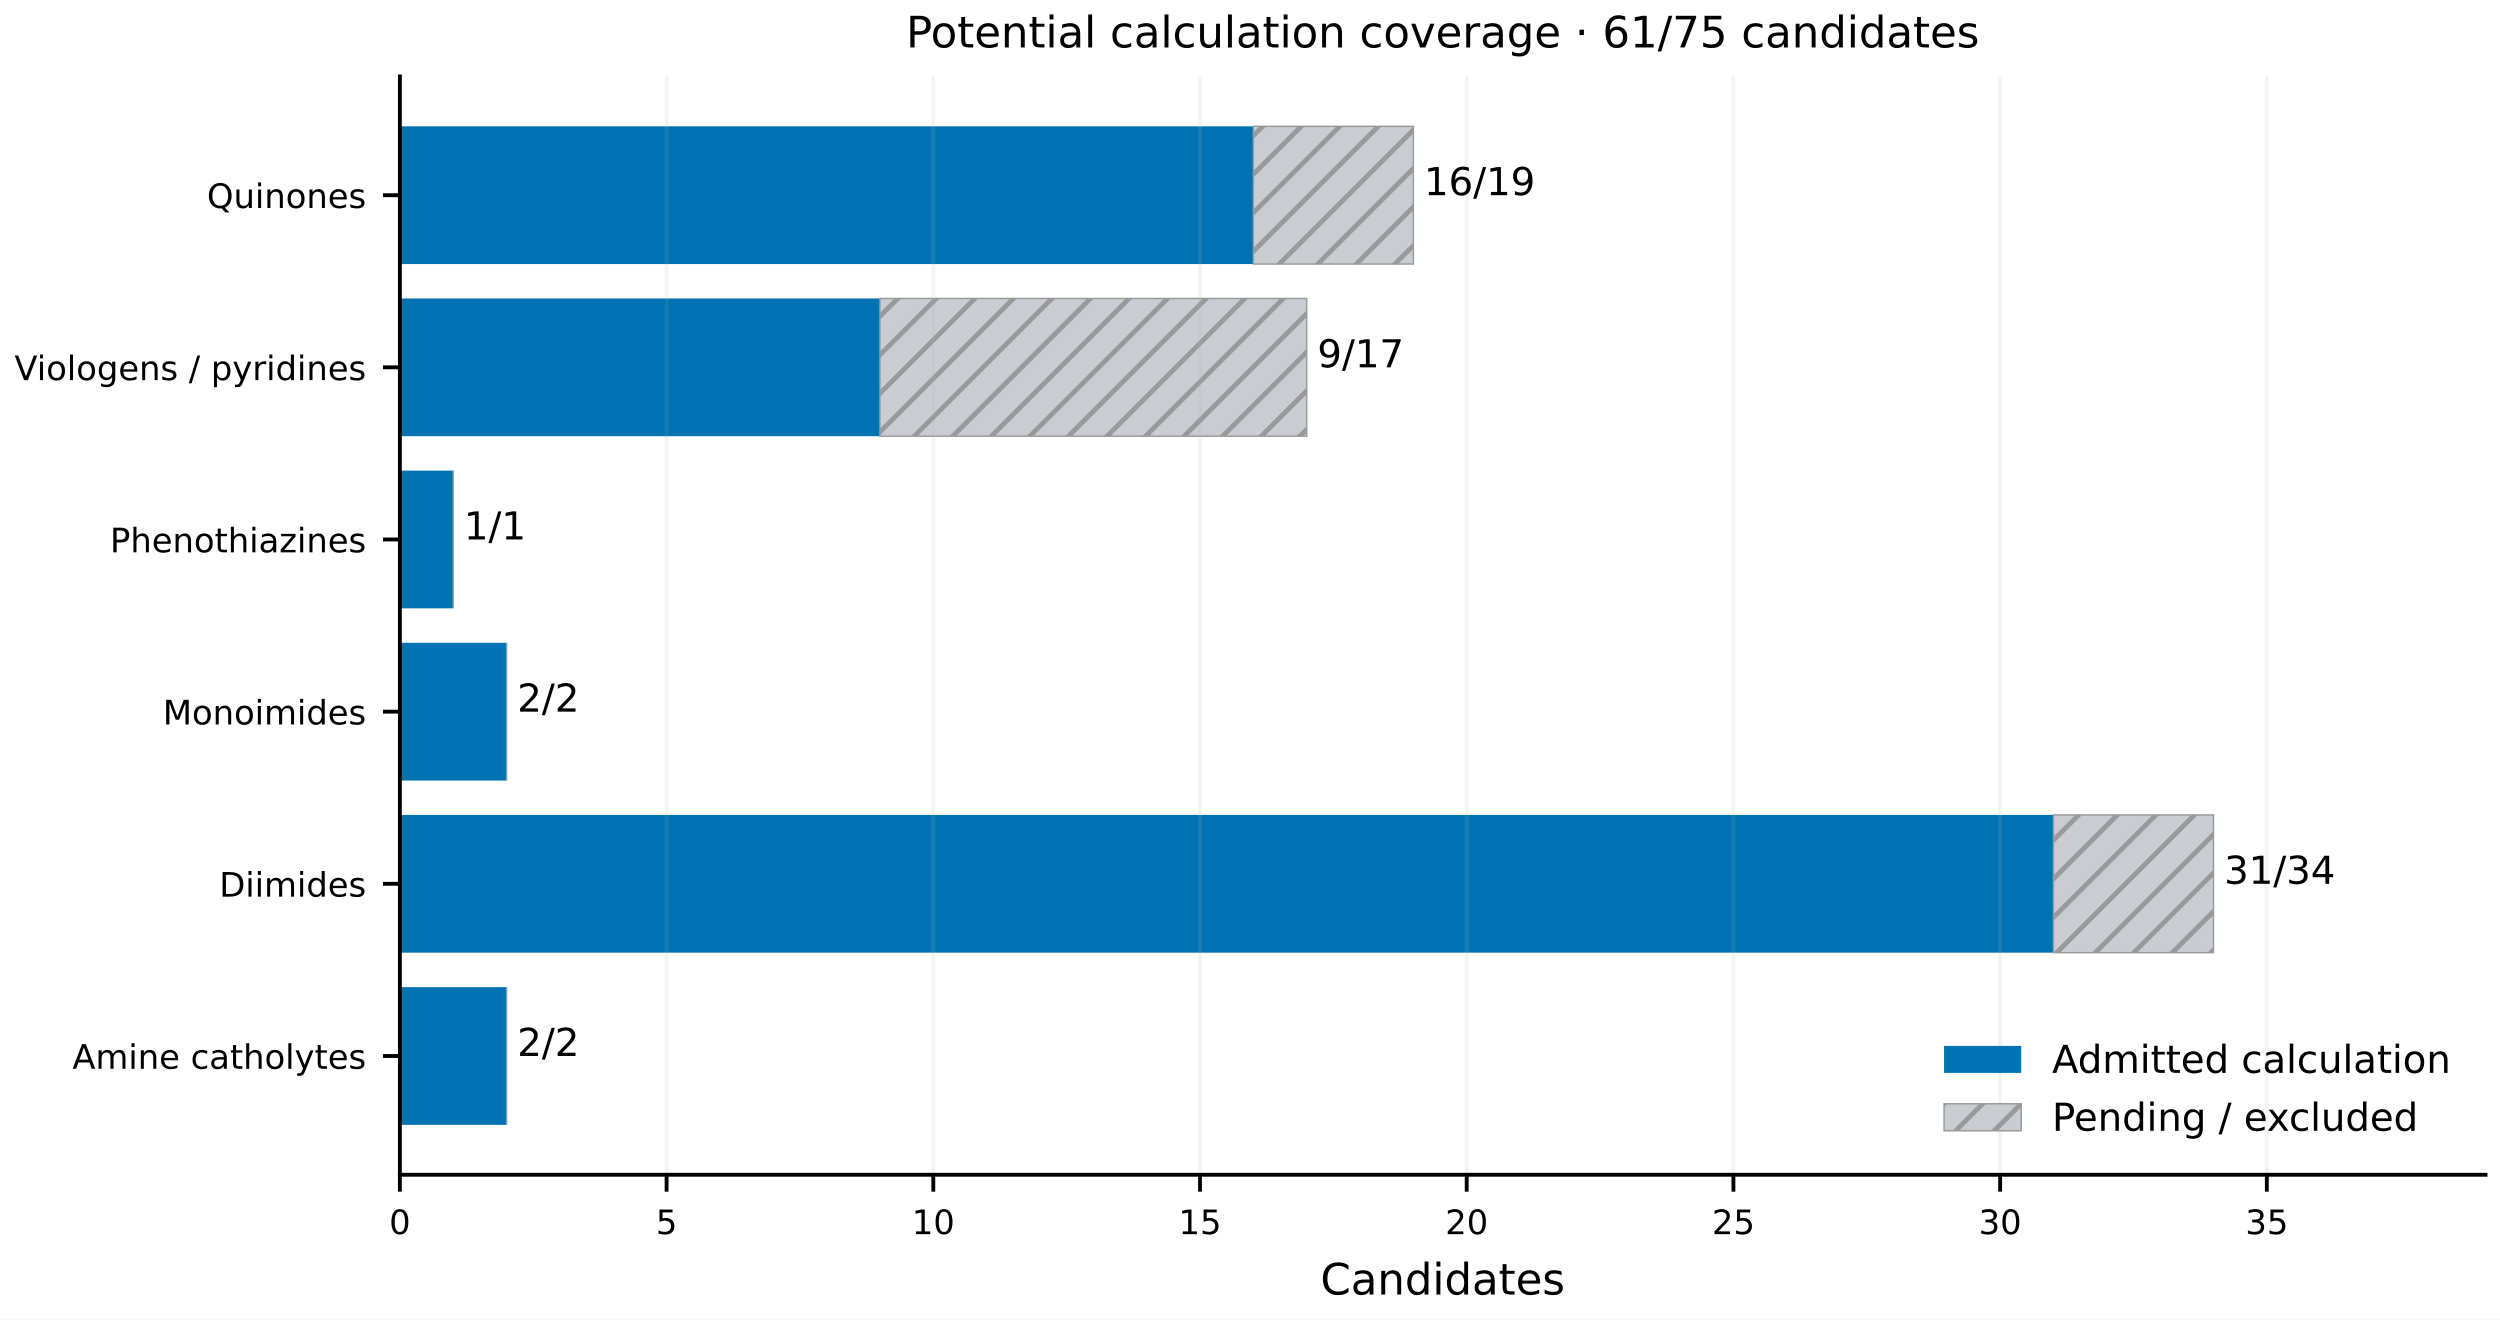
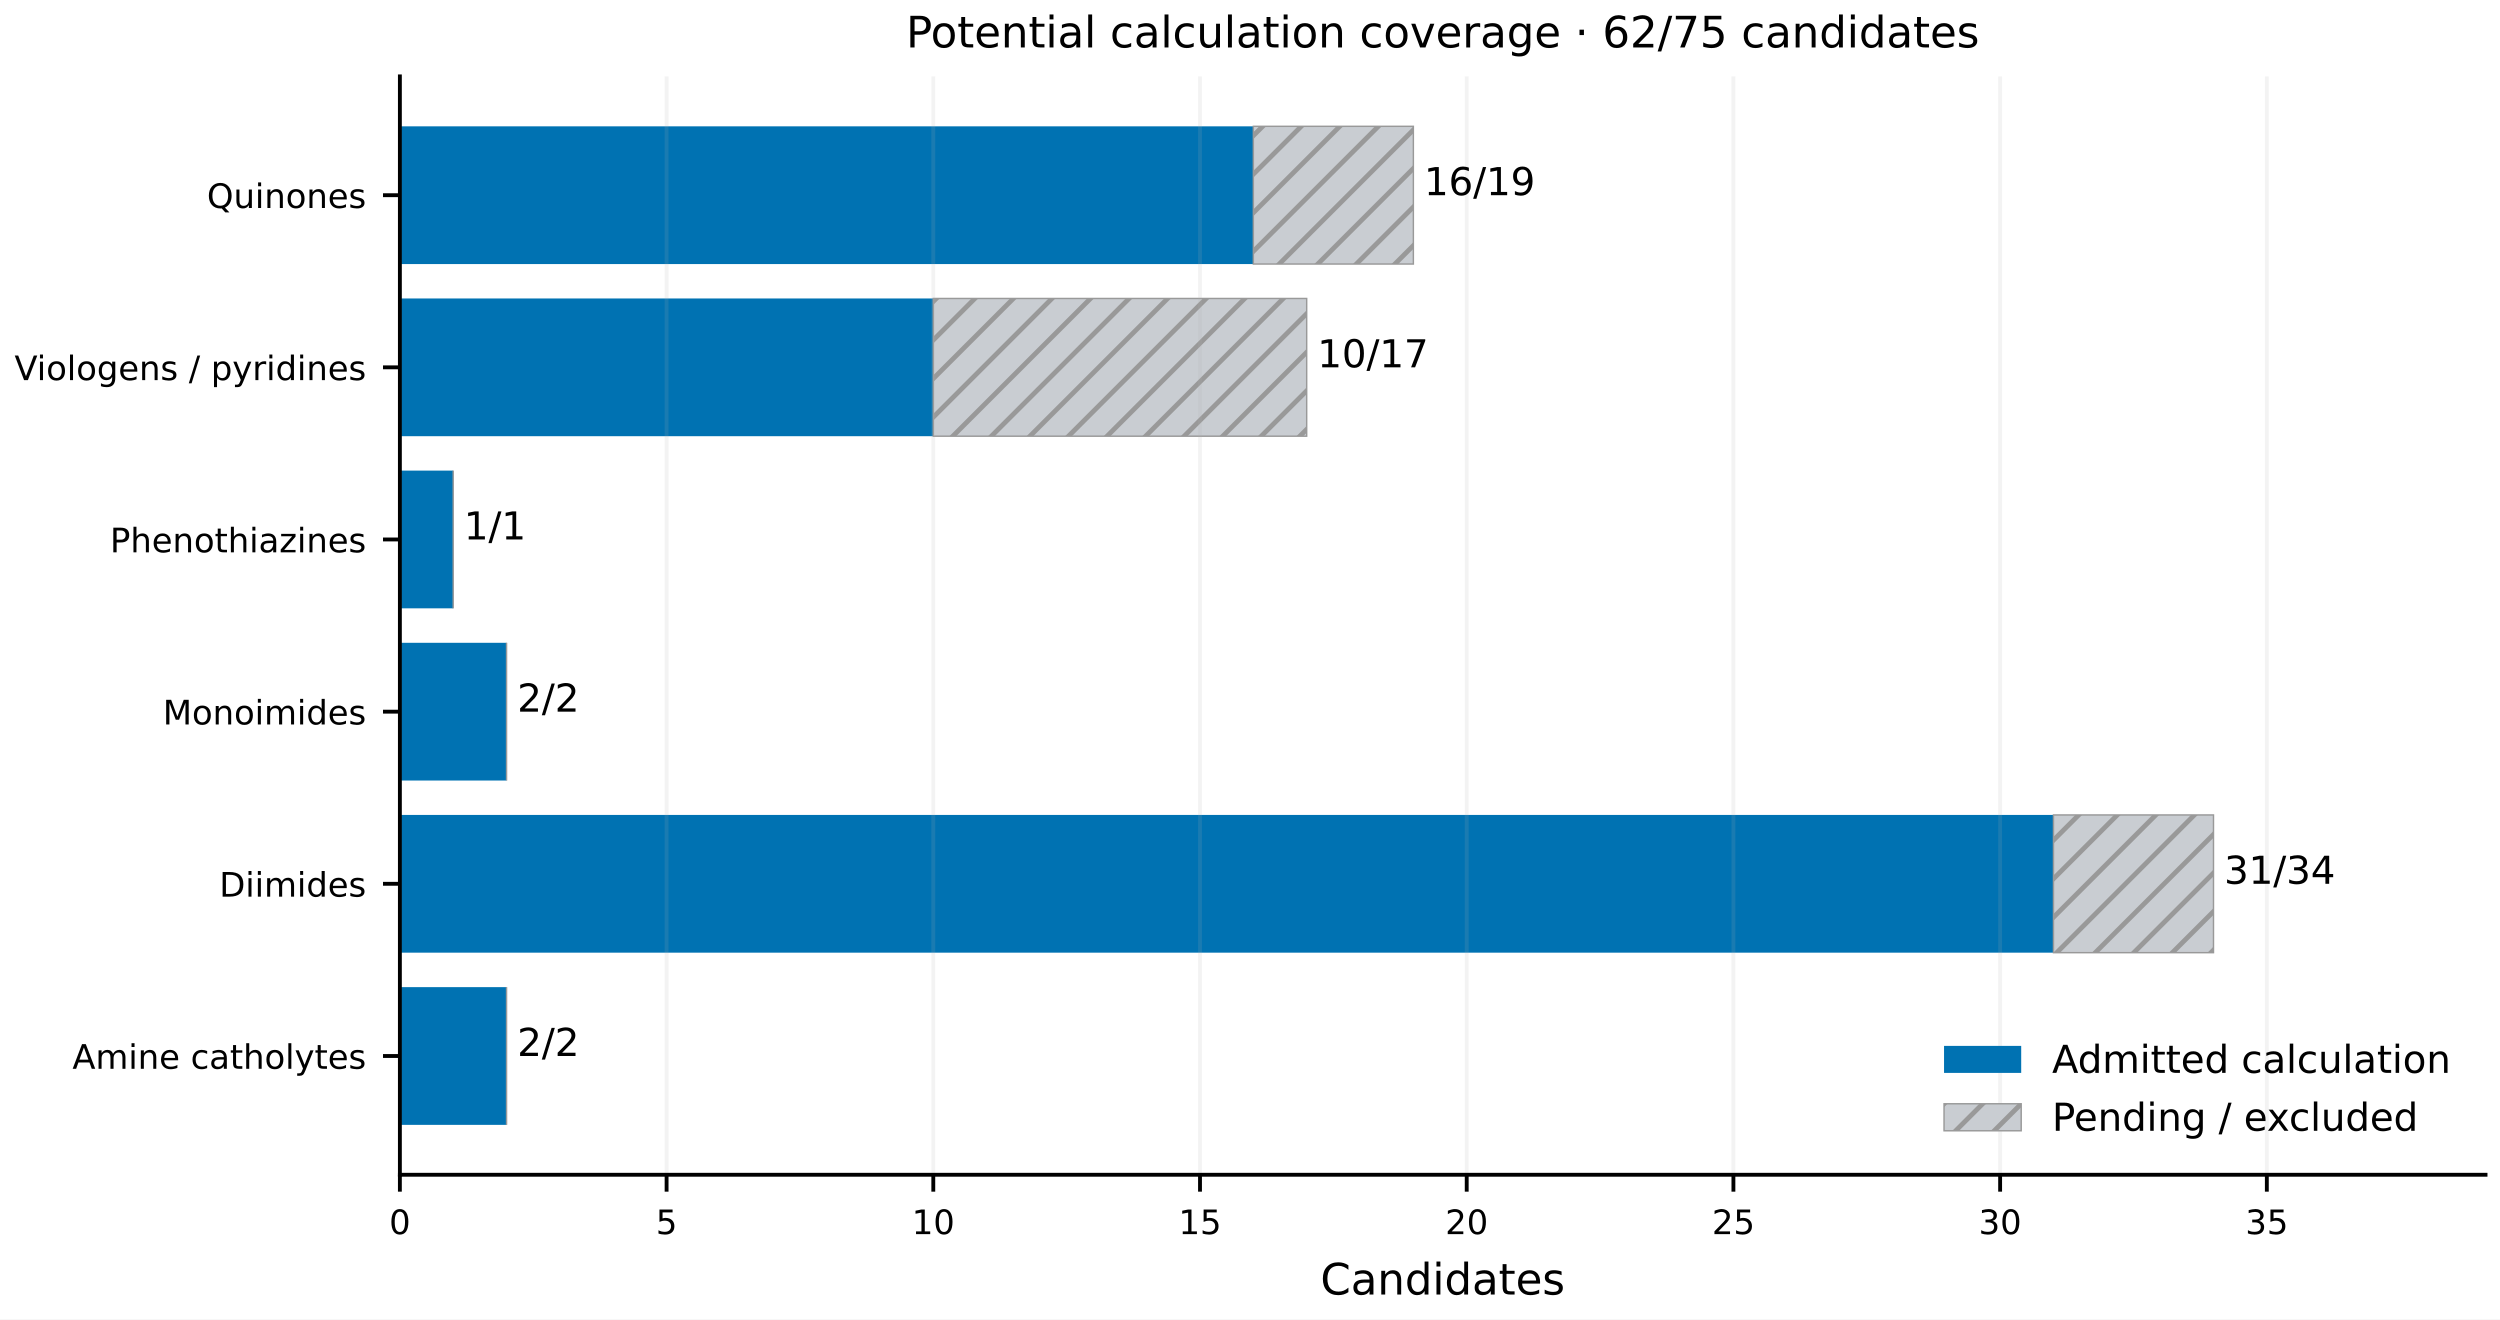
<svg xmlns="http://www.w3.org/2000/svg" xmlns:xlink="http://www.w3.org/1999/xlink" width="518.4pt" height="273.6pt" viewBox="0 0 518.4 273.6" version="1.1">
  <defs>
    <style type="text/css">*{stroke-linejoin: round; stroke-linecap: butt}</style>
  </defs>
  <g id="figure_1">
    <g id="patch_1">
      <path d="M 0 273.6  L 518.4 273.6  L 518.4 0  L 0 0  z " style="fill: #ffffff" />
    </g>
    <g id="axes_1">
      <g id="patch_2">
        <path d="M 82.919 243.599  L 515.4 243.599  L 515.4 15.839  L 82.919 15.839  z " style="fill: #ffffff" />
      </g>
      <g id="patch_3">
-         <path d="M 82.919 233.246  L 105.041 233.246  L 105.041 204.687  L 82.919 204.687  z " clip-path="url(#pc7e95a0bab)" style="fill: #0072b2" />
+         <path d="M 82.919 233.246  L 105.041 233.246  L 105.041 204.687  L 82.919 204.687  z " clip-path="url(#p98ac2a415b)" style="fill: #0072b2" />
      </g>
      <g id="patch_4">
-         <path d="M 82.919 197.547  L 425.807 197.547  L 425.807 168.988  L 82.919 168.988  z " clip-path="url(#pc7e95a0bab)" style="fill: #0072b2" />
+         <path d="M 82.919 197.547  L 425.807 197.547  L 425.807 168.988  L 82.919 168.988  z " clip-path="url(#p98ac2a415b)" style="fill: #0072b2" />
      </g>
      <g id="patch_5">
-         <path d="M 82.919 161.848  L 105.041 161.848  L 105.041 133.289  L 82.919 133.289  z " clip-path="url(#pc7e95a0bab)" style="fill: #0072b2" />
+         <path d="M 82.919 161.848  L 105.041 161.848  L 105.041 133.289  L 82.919 133.289  z " clip-path="url(#p98ac2a415b)" style="fill: #0072b2" />
      </g>
      <g id="patch_6">
-         <path d="M 82.919 126.149  L 93.98 126.149  L 93.98 97.59  L 82.919 97.59  z " clip-path="url(#pc7e95a0bab)" style="fill: #0072b2" />
+         <path d="M 82.919 126.149  L 93.98 126.149  L 93.98 97.59  L 82.919 97.59  z " clip-path="url(#p98ac2a415b)" style="fill: #0072b2" />
      </g>
      <g id="patch_7">
-         <path d="M 82.919 90.45  L 182.467 90.45  L 182.467 61.891  L 82.919 61.891  z " clip-path="url(#pc7e95a0bab)" style="fill: #0072b2" />
+         <path d="M 82.919 90.45  L 193.528 90.45  L 193.528 61.891  L 82.919 61.891  z " clip-path="url(#p98ac2a415b)" style="fill: #0072b2" />
      </g>
      <g id="patch_8">
-         <path d="M 82.919 54.751  L 259.893 54.751  L 259.893 26.192  L 82.919 26.192  z " clip-path="url(#pc7e95a0bab)" style="fill: #0072b2" />
+         <path d="M 82.919 54.751  L 259.893 54.751  L 259.893 26.192  L 82.919 26.192  z " clip-path="url(#p98ac2a415b)" style="fill: #0072b2" />
      </g>
      <g id="patch_9">
-         <path d="M 105.041 233.246  L 105.041 233.246  L 105.041 204.687  L 105.041 204.687  z " clip-path="url(#pc7e95a0bab)" style="fill: url(#hb6937036c4); stroke: #999999; stroke-width: 0.3; stroke-linejoin: miter" />
+         <path d="M 105.041 233.246  L 105.041 233.246  L 105.041 204.687  L 105.041 204.687  z " clip-path="url(#p98ac2a415b)" style="fill: url(#h3a43a78e30); stroke: #999999; stroke-width: 0.3; stroke-linejoin: miter" />
      </g>
      <g id="patch_10">
-         <path d="M 425.807 197.547  L 458.989 197.547  L 458.989 168.988  L 425.807 168.988  z " clip-path="url(#pc7e95a0bab)" style="fill: url(#hb6937036c4); stroke: #999999; stroke-width: 0.3; stroke-linejoin: miter" />
+         <path d="M 425.807 197.547  L 458.989 197.547  L 458.989 168.988  L 425.807 168.988  z " clip-path="url(#p98ac2a415b)" style="fill: url(#h3a43a78e30); stroke: #999999; stroke-width: 0.3; stroke-linejoin: miter" />
      </g>
      <g id="patch_11">
-         <path d="M 105.041 161.848  L 105.041 161.848  L 105.041 133.289  L 105.041 133.289  z " clip-path="url(#pc7e95a0bab)" style="fill: url(#hb6937036c4); stroke: #999999; stroke-width: 0.3; stroke-linejoin: miter" />
+         <path d="M 105.041 161.848  L 105.041 161.848  L 105.041 133.289  L 105.041 133.289  z " clip-path="url(#p98ac2a415b)" style="fill: url(#h3a43a78e30); stroke: #999999; stroke-width: 0.3; stroke-linejoin: miter" />
      </g>
      <g id="patch_12">
-         <path d="M 93.98 126.149  L 93.98 126.149  L 93.98 97.59  L 93.98 97.59  z " clip-path="url(#pc7e95a0bab)" style="fill: url(#hb6937036c4); stroke: #999999; stroke-width: 0.3; stroke-linejoin: miter" />
+         <path d="M 93.98 126.149  L 93.98 126.149  L 93.98 97.59  L 93.98 97.59  z " clip-path="url(#p98ac2a415b)" style="fill: url(#h3a43a78e30); stroke: #999999; stroke-width: 0.3; stroke-linejoin: miter" />
      </g>
      <g id="patch_13">
-         <path d="M 182.467 90.45  L 270.954 90.45  L 270.954 61.891  L 182.467 61.891  z " clip-path="url(#pc7e95a0bab)" style="fill: url(#hb6937036c4); stroke: #999999; stroke-width: 0.3; stroke-linejoin: miter" />
+         <path d="M 193.528 90.45  L 270.954 90.45  L 270.954 61.891  L 193.528 61.891  z " clip-path="url(#p98ac2a415b)" style="fill: url(#h3a43a78e30); stroke: #999999; stroke-width: 0.3; stroke-linejoin: miter" />
      </g>
      <g id="patch_14">
-         <path d="M 259.893 54.751  L 293.076 54.751  L 293.076 26.192  L 259.893 26.192  z " clip-path="url(#pc7e95a0bab)" style="fill: url(#hb6937036c4); stroke: #999999; stroke-width: 0.3; stroke-linejoin: miter" />
+         <path d="M 259.893 54.751  L 293.076 54.751  L 293.076 26.192  L 259.893 26.192  z " clip-path="url(#p98ac2a415b)" style="fill: url(#h3a43a78e30); stroke: #999999; stroke-width: 0.3; stroke-linejoin: miter" />
      </g>
      <g id="matplotlib.axis_1">
        <g id="xtick_1">
          <g id="line2d_1">
-             <path d="M 82.919 243.599  L 82.919 15.839  " clip-path="url(#pc7e95a0bab)" style="fill: none; stroke: #b0b0b0; stroke-opacity: 0.15; stroke-width: 0.8; stroke-linecap: square" />
+             <path d="M 82.919 243.599  L 82.919 15.839  " clip-path="url(#p98ac2a415b)" style="fill: none; stroke: #b0b0b0; stroke-opacity: 0.15; stroke-width: 0.8; stroke-linecap: square" />
          </g>
          <g id="line2d_2">
            <defs>
-               <path id="m554f0d157e" d="M 0 0  L 0 3.5  " style="stroke: #000000; stroke-width: 0.8" />
+               <path id="ma5956fe1f6" d="M 0 0  L 0 3.5  " style="stroke: #000000; stroke-width: 0.8" />
            </defs>
            <g>
-               <use xlink:href="#m554f0d157e" x="82.919" y="243.599" style="stroke: #000000; stroke-width: 0.8" />
+               <use xlink:href="#ma5956fe1f6" x="82.919" y="243.599" style="stroke: #000000; stroke-width: 0.8" />
            </g>
          </g>
          <g id="text_1">
            <text style="font-size: 7px; font-family: 'DejaVu Sans'; text-anchor: middle" x="82.919" y="255.917" transform="rotate(-0 82.91946 255.9174)">0</text>
          </g>
        </g>
        <g id="xtick_2">
          <g id="line2d_3">
-             <path d="M 138.224 243.599  L 138.224 15.839  " clip-path="url(#pc7e95a0bab)" style="fill: none; stroke: #b0b0b0; stroke-opacity: 0.15; stroke-width: 0.8; stroke-linecap: square" />
+             <path d="M 138.224 243.599  L 138.224 15.839  " clip-path="url(#p98ac2a415b)" style="fill: none; stroke: #b0b0b0; stroke-opacity: 0.15; stroke-width: 0.8; stroke-linecap: square" />
          </g>
          <g id="line2d_4">
            <g>
-               <use xlink:href="#m554f0d157e" x="138.224" y="243.599" style="stroke: #000000; stroke-width: 0.8" />
+               <use xlink:href="#ma5956fe1f6" x="138.224" y="243.599" style="stroke: #000000; stroke-width: 0.8" />
            </g>
          </g>
          <g id="text_2">
            <text style="font-size: 7px; font-family: 'DejaVu Sans'; text-anchor: middle" x="138.224" y="255.917" transform="rotate(-0 138.2238 255.9174)">5</text>
          </g>
        </g>
        <g id="xtick_3">
          <g id="line2d_5">
-             <path d="M 193.528 243.599  L 193.528 15.839  " clip-path="url(#pc7e95a0bab)" style="fill: none; stroke: #b0b0b0; stroke-opacity: 0.15; stroke-width: 0.8; stroke-linecap: square" />
+             <path d="M 193.528 243.599  L 193.528 15.839  " clip-path="url(#p98ac2a415b)" style="fill: none; stroke: #b0b0b0; stroke-opacity: 0.15; stroke-width: 0.8; stroke-linecap: square" />
          </g>
          <g id="line2d_6">
            <g>
-               <use xlink:href="#m554f0d157e" x="193.528" y="243.599" style="stroke: #000000; stroke-width: 0.8" />
+               <use xlink:href="#ma5956fe1f6" x="193.528" y="243.599" style="stroke: #000000; stroke-width: 0.8" />
            </g>
          </g>
          <g id="text_3">
            <text style="font-size: 7px; font-family: 'DejaVu Sans'; text-anchor: middle" x="193.528" y="255.917" transform="rotate(-0 193.5282 255.9174)">10</text>
          </g>
        </g>
        <g id="xtick_4">
          <g id="line2d_7">
-             <path d="M 248.833 243.599  L 248.833 15.839  " clip-path="url(#pc7e95a0bab)" style="fill: none; stroke: #b0b0b0; stroke-opacity: 0.15; stroke-width: 0.8; stroke-linecap: square" />
+             <path d="M 248.833 243.599  L 248.833 15.839  " clip-path="url(#p98ac2a415b)" style="fill: none; stroke: #b0b0b0; stroke-opacity: 0.15; stroke-width: 0.8; stroke-linecap: square" />
          </g>
          <g id="line2d_8">
            <g>
-               <use xlink:href="#m554f0d157e" x="248.833" y="243.599" style="stroke: #000000; stroke-width: 0.8" />
+               <use xlink:href="#ma5956fe1f6" x="248.833" y="243.599" style="stroke: #000000; stroke-width: 0.8" />
            </g>
          </g>
          <g id="text_4">
            <text style="font-size: 7px; font-family: 'DejaVu Sans'; text-anchor: middle" x="248.833" y="255.917" transform="rotate(-0 248.8326 255.9174)">15</text>
          </g>
        </g>
        <g id="xtick_5">
          <g id="line2d_9">
-             <path d="M 304.137 243.599  L 304.137 15.839  " clip-path="url(#pc7e95a0bab)" style="fill: none; stroke: #b0b0b0; stroke-opacity: 0.15; stroke-width: 0.8; stroke-linecap: square" />
+             <path d="M 304.137 243.599  L 304.137 15.839  " clip-path="url(#p98ac2a415b)" style="fill: none; stroke: #b0b0b0; stroke-opacity: 0.15; stroke-width: 0.8; stroke-linecap: square" />
          </g>
          <g id="line2d_10">
            <g>
-               <use xlink:href="#m554f0d157e" x="304.137" y="243.599" style="stroke: #000000; stroke-width: 0.8" />
+               <use xlink:href="#ma5956fe1f6" x="304.137" y="243.599" style="stroke: #000000; stroke-width: 0.8" />
            </g>
          </g>
          <g id="text_5">
            <text style="font-size: 7px; font-family: 'DejaVu Sans'; text-anchor: middle" x="304.137" y="255.917" transform="rotate(-0 304.137 255.9174)">20</text>
          </g>
        </g>
        <g id="xtick_6">
          <g id="line2d_11">
-             <path d="M 359.441 243.599  L 359.441 15.839  " clip-path="url(#pc7e95a0bab)" style="fill: none; stroke: #b0b0b0; stroke-opacity: 0.15; stroke-width: 0.8; stroke-linecap: square" />
+             <path d="M 359.441 243.599  L 359.441 15.839  " clip-path="url(#p98ac2a415b)" style="fill: none; stroke: #b0b0b0; stroke-opacity: 0.15; stroke-width: 0.8; stroke-linecap: square" />
          </g>
          <g id="line2d_12">
            <g>
-               <use xlink:href="#m554f0d157e" x="359.441" y="243.599" style="stroke: #000000; stroke-width: 0.8" />
+               <use xlink:href="#ma5956fe1f6" x="359.441" y="243.599" style="stroke: #000000; stroke-width: 0.8" />
            </g>
          </g>
          <g id="text_6">
            <text style="font-size: 7px; font-family: 'DejaVu Sans'; text-anchor: middle" x="359.441" y="255.917" transform="rotate(-0 359.4414 255.9174)">25</text>
          </g>
        </g>
        <g id="xtick_7">
          <g id="line2d_13">
-             <path d="M 414.746 243.599  L 414.746 15.839  " clip-path="url(#pc7e95a0bab)" style="fill: none; stroke: #b0b0b0; stroke-opacity: 0.15; stroke-width: 0.8; stroke-linecap: square" />
+             <path d="M 414.746 243.599  L 414.746 15.839  " clip-path="url(#p98ac2a415b)" style="fill: none; stroke: #b0b0b0; stroke-opacity: 0.15; stroke-width: 0.8; stroke-linecap: square" />
          </g>
          <g id="line2d_14">
            <g>
-               <use xlink:href="#m554f0d157e" x="414.746" y="243.599" style="stroke: #000000; stroke-width: 0.8" />
+               <use xlink:href="#ma5956fe1f6" x="414.746" y="243.599" style="stroke: #000000; stroke-width: 0.8" />
            </g>
          </g>
          <g id="text_7">
            <text style="font-size: 7px; font-family: 'DejaVu Sans'; text-anchor: middle" x="414.746" y="255.917" transform="rotate(-0 414.7458 255.9174)">30</text>
          </g>
        </g>
        <g id="xtick_8">
          <g id="line2d_15">
-             <path d="M 470.05 243.599  L 470.05 15.839  " clip-path="url(#pc7e95a0bab)" style="fill: none; stroke: #b0b0b0; stroke-opacity: 0.15; stroke-width: 0.8; stroke-linecap: square" />
+             <path d="M 470.05 243.599  L 470.05 15.839  " clip-path="url(#p98ac2a415b)" style="fill: none; stroke: #b0b0b0; stroke-opacity: 0.15; stroke-width: 0.8; stroke-linecap: square" />
          </g>
          <g id="line2d_16">
            <g>
-               <use xlink:href="#m554f0d157e" x="470.05" y="243.599" style="stroke: #000000; stroke-width: 0.8" />
+               <use xlink:href="#ma5956fe1f6" x="470.05" y="243.599" style="stroke: #000000; stroke-width: 0.8" />
            </g>
          </g>
          <g id="text_8">
            <text style="font-size: 7px; font-family: 'DejaVu Sans'; text-anchor: middle" x="470.05" y="255.917" transform="rotate(-0 470.0502 255.9174)">35</text>
          </g>
        </g>
        <g id="text_9">
          <text style="font-size: 9px; font-family: 'DejaVu Sans'; text-anchor: middle" x="299.16" y="268.438" transform="rotate(-0 299.1596 268.4377)">Candidates</text>
        </g>
      </g>
      <g id="matplotlib.axis_2">
        <g id="ytick_1">
          <g id="line2d_17">
            <defs>
-               <path id="me157dcaae7" d="M 0 0  L -3.5 0  " style="stroke: #000000; stroke-width: 0.8" />
+               <path id="m689b844eb0" d="M 0 0  L -3.5 0  " style="stroke: #000000; stroke-width: 0.8" />
            </defs>
            <g>
-               <use xlink:href="#me157dcaae7" x="82.919" y="218.967" style="stroke: #000000; stroke-width: 0.8" />
+               <use xlink:href="#m689b844eb0" x="82.919" y="218.967" style="stroke: #000000; stroke-width: 0.8" />
            </g>
          </g>
          <g id="text_10">
            <text style="font-size: 7px; font-family: 'DejaVu Sans'; text-anchor: end" x="75.919" y="221.626" transform="rotate(-0 75.91946 221.6261)">Amine catholytes</text>
          </g>
        </g>
        <g id="ytick_2">
          <g id="line2d_18">
            <g>
-               <use xlink:href="#me157dcaae7" x="82.919" y="183.268" style="stroke: #000000; stroke-width: 0.8" />
+               <use xlink:href="#m689b844eb0" x="82.919" y="183.268" style="stroke: #000000; stroke-width: 0.8" />
            </g>
          </g>
          <g id="text_11">
            <text style="font-size: 7px; font-family: 'DejaVu Sans'; text-anchor: end" x="75.919" y="185.927" transform="rotate(-0 75.91946 185.927)">Diimides</text>
          </g>
        </g>
        <g id="ytick_3">
          <g id="line2d_19">
            <g>
-               <use xlink:href="#me157dcaae7" x="82.919" y="147.568" style="stroke: #000000; stroke-width: 0.8" />
+               <use xlink:href="#m689b844eb0" x="82.919" y="147.568" style="stroke: #000000; stroke-width: 0.8" />
            </g>
          </g>
          <g id="text_12">
            <text style="font-size: 7px; font-family: 'DejaVu Sans'; text-anchor: end" x="75.919" y="150.228" transform="rotate(-0 75.91946 150.2279)">Monoimides</text>
          </g>
        </g>
        <g id="ytick_4">
          <g id="line2d_20">
            <g>
-               <use xlink:href="#me157dcaae7" x="82.919" y="111.869" style="stroke: #000000; stroke-width: 0.8" />
+               <use xlink:href="#m689b844eb0" x="82.919" y="111.869" style="stroke: #000000; stroke-width: 0.8" />
            </g>
          </g>
          <g id="text_13">
            <text style="font-size: 7px; font-family: 'DejaVu Sans'; text-anchor: end" x="75.919" y="114.529" transform="rotate(-0 75.91946 114.5289)">Phenothiazines</text>
          </g>
        </g>
        <g id="ytick_5">
          <g id="line2d_21">
            <g>
-               <use xlink:href="#me157dcaae7" x="82.919" y="76.17" style="stroke: #000000; stroke-width: 0.8" />
+               <use xlink:href="#m689b844eb0" x="82.919" y="76.17" style="stroke: #000000; stroke-width: 0.8" />
            </g>
          </g>
          <g id="text_14">
            <text style="font-size: 7px; font-family: 'DejaVu Sans'; text-anchor: end" x="75.919" y="78.83" transform="rotate(-0 75.91946 78.82976)">Viologens / pyridines</text>
          </g>
        </g>
        <g id="ytick_6">
          <g id="line2d_22">
            <g>
-               <use xlink:href="#me157dcaae7" x="82.919" y="40.471" style="stroke: #000000; stroke-width: 0.8" />
+               <use xlink:href="#m689b844eb0" x="82.919" y="40.471" style="stroke: #000000; stroke-width: 0.8" />
            </g>
          </g>
          <g id="text_15">
            <text style="font-size: 7px; font-family: 'DejaVu Sans'; text-anchor: end" x="75.919" y="43.131" transform="rotate(-0 75.91946 43.13066)">Quinones</text>
          </g>
        </g>
      </g>
      <g id="patch_15">
        <path d="M 82.919 243.599  L 82.919 15.839  " style="fill: none; stroke: #000000; stroke-width: 0.8; stroke-linejoin: miter; stroke-linecap: square" />
      </g>
      <g id="patch_16">
        <path d="M 82.919 243.599  L 515.4 243.599  " style="fill: none; stroke: #000000; stroke-width: 0.8; stroke-linejoin: miter; stroke-linecap: square" />
      </g>
      <g id="text_16">
        <text style="font-size: 8px; font-family: 'DejaVu Sans'; text-anchor: start" x="107.253" y="218.967" transform="rotate(-0 107.2534 218.9667)">2/2</text>
      </g>
      <g id="text_17">
        <text style="font-size: 8px; font-family: 'DejaVu Sans'; text-anchor: start" x="461.201" y="183.268" transform="rotate(-0 461.2015 183.2676)">31/34</text>
      </g>
      <g id="text_18">
        <text style="font-size: 8px; font-family: 'DejaVu Sans'; text-anchor: start" x="107.253" y="147.568" transform="rotate(-0 107.2534 147.5685)">2/2</text>
      </g>
      <g id="text_19">
        <text style="font-size: 8px; font-family: 'DejaVu Sans'; text-anchor: start" x="96.193" y="111.869" transform="rotate(-0 96.19251 111.8694)">1/1</text>
      </g>
      <g id="text_20">
-         <text style="font-size: 8px; font-family: 'DejaVu Sans'; text-anchor: start" x="273.167" y="76.17" transform="rotate(-0 273.1665 76.1703)">9/17</text>
+         <text style="font-size: 8px; font-family: 'DejaVu Sans'; text-anchor: start" x="273.167" y="76.17" transform="rotate(-0 273.1665 76.1703)">10/17</text>
      </g>
      <g id="text_21">
        <text style="font-size: 8px; font-family: 'DejaVu Sans'; text-anchor: start" x="295.288" y="40.471" transform="rotate(-0 295.2883 40.47121)">16/19</text>
      </g>
      <g id="text_22">
-         <text style="font-size: 9px; font-family: 'DejaVu Sans'; text-anchor: middle" x="299.16" y="9.839" transform="rotate(-0 299.1596 9.838834)">Potential calculation coverage · 61/75 candidates</text>
+         <text style="font-size: 9px; font-family: 'DejaVu Sans'; text-anchor: middle" x="299.16" y="9.839" transform="rotate(-0 299.1596 9.838834)">Potential calculation coverage · 62/75 candidates</text>
      </g>
      <g id="legend_1">
        <g id="patch_17">
          <path d="M 403.116 222.477  L 419.116 222.477  L 419.116 216.877  L 403.116 216.877  z " style="fill: #0072b2" />
        </g>
        <g id="text_23">
          <text style="font-size: 8px; font-family: 'DejaVu Sans'; text-anchor: start" x="425.516" y="222.477" transform="rotate(-0 425.516 222.4766)">Admitted calculation</text>
        </g>
        <g id="patch_18">
-           <path d="M 403.116 234.477  L 419.116 234.477  L 419.116 228.877  L 403.116 228.877  z " style="fill: url(#hb6937036c4); stroke: #999999; stroke-width: 0.3; stroke-linejoin: miter" />
+           <path d="M 403.116 234.477  L 419.116 234.477  L 419.116 228.877  L 403.116 228.877  z " style="fill: url(#h3a43a78e30); stroke: #999999; stroke-width: 0.3; stroke-linejoin: miter" />
        </g>
        <g id="text_24">
          <text style="font-size: 8px; font-family: 'DejaVu Sans'; text-anchor: start" x="425.516" y="234.477" transform="rotate(-0 425.516 234.4772)">Pending / excluded</text>
        </g>
      </g>
    </g>
  </g>
  <defs>
-     <clipPath id="pc7e95a0bab">
+     <clipPath id="p98ac2a415b">
      <rect x="82.919" y="15.839" width="432.48" height="227.76" />
    </clipPath>
  </defs>
  <defs>
-     <pattern id="hb6937036c4" patternUnits="userSpaceOnUse" x="0" y="0" width="72" height="72">
+     <pattern id="h3a43a78e30" patternUnits="userSpaceOnUse" x="0" y="0" width="72" height="72">
      <rect x="0" y="0" width="73" height="73" fill="#c9cdd2" />
      <path d="M -36 36  L 36 -36  M -32 40  L 40 -32  M -28 44  L 44 -28  M -24 48  L 48 -24  M -20 52  L 52 -20  M -16 56  L 56 -16  M -12 60  L 60 -12  M -8 64  L 64 -8  M -4 68  L 68 -4  M 0 72  L 72 0  M 4 76  L 76 4  M 8 80  L 80 8  M 12 84  L 84 12  M 16 88  L 88 16  M 20 92  L 92 20  M 24 96  L 96 24  M 28 100  L 100 28  M 32 104  L 104 32  M 36 108  L 108 36  " style="fill: #999999; stroke: #999999; stroke-width: 1.0; stroke-linecap: butt; stroke-linejoin: miter" />
    </pattern>
  </defs>
</svg>
